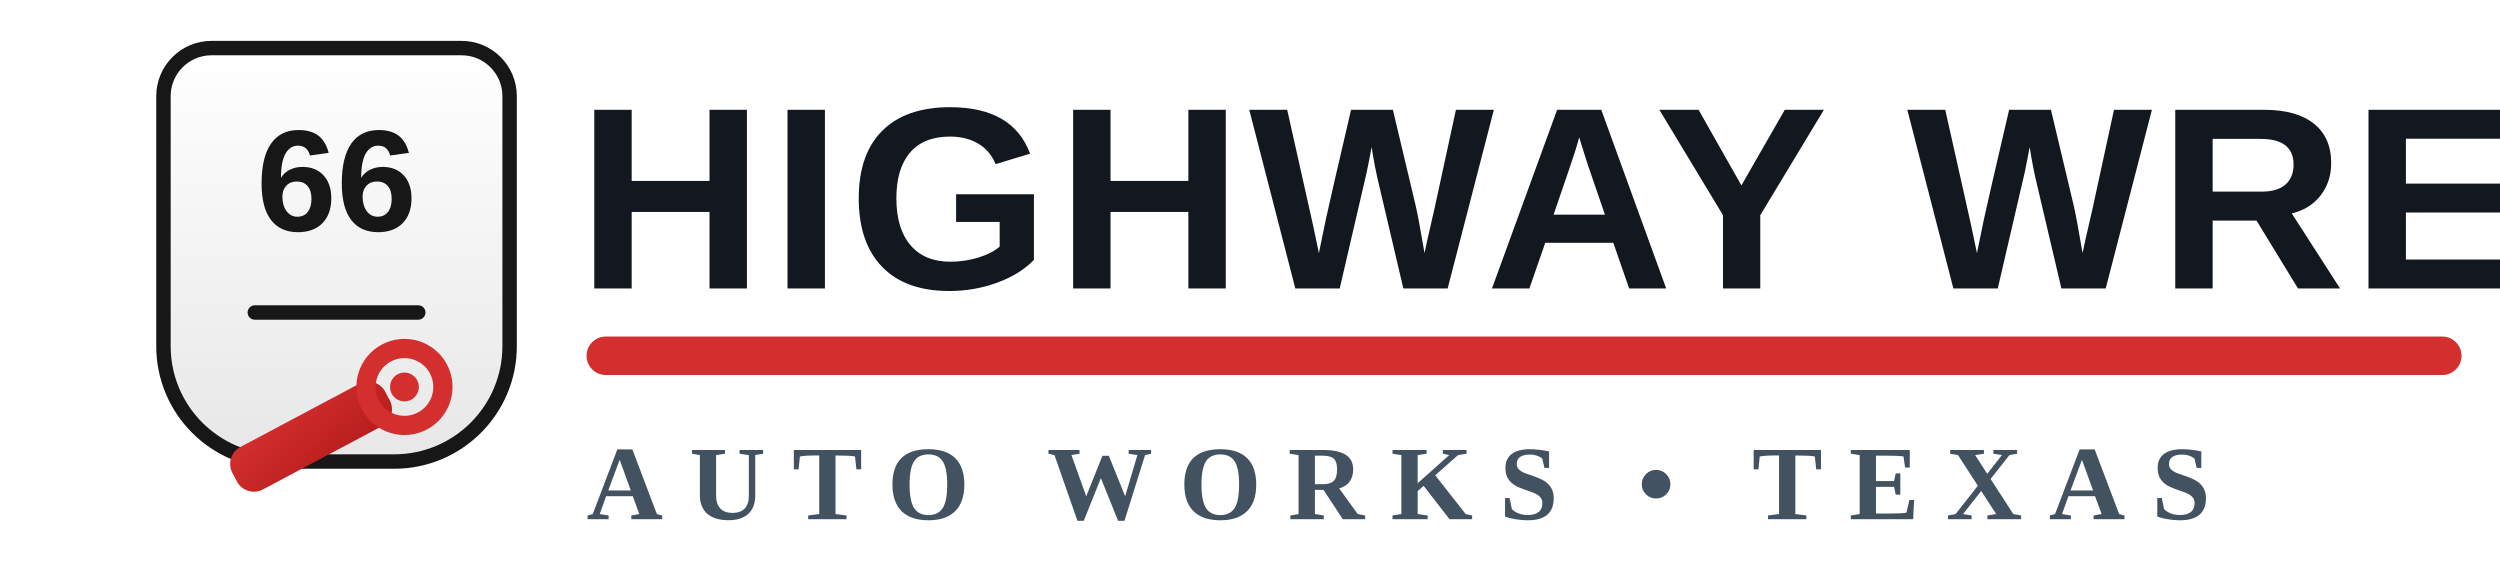
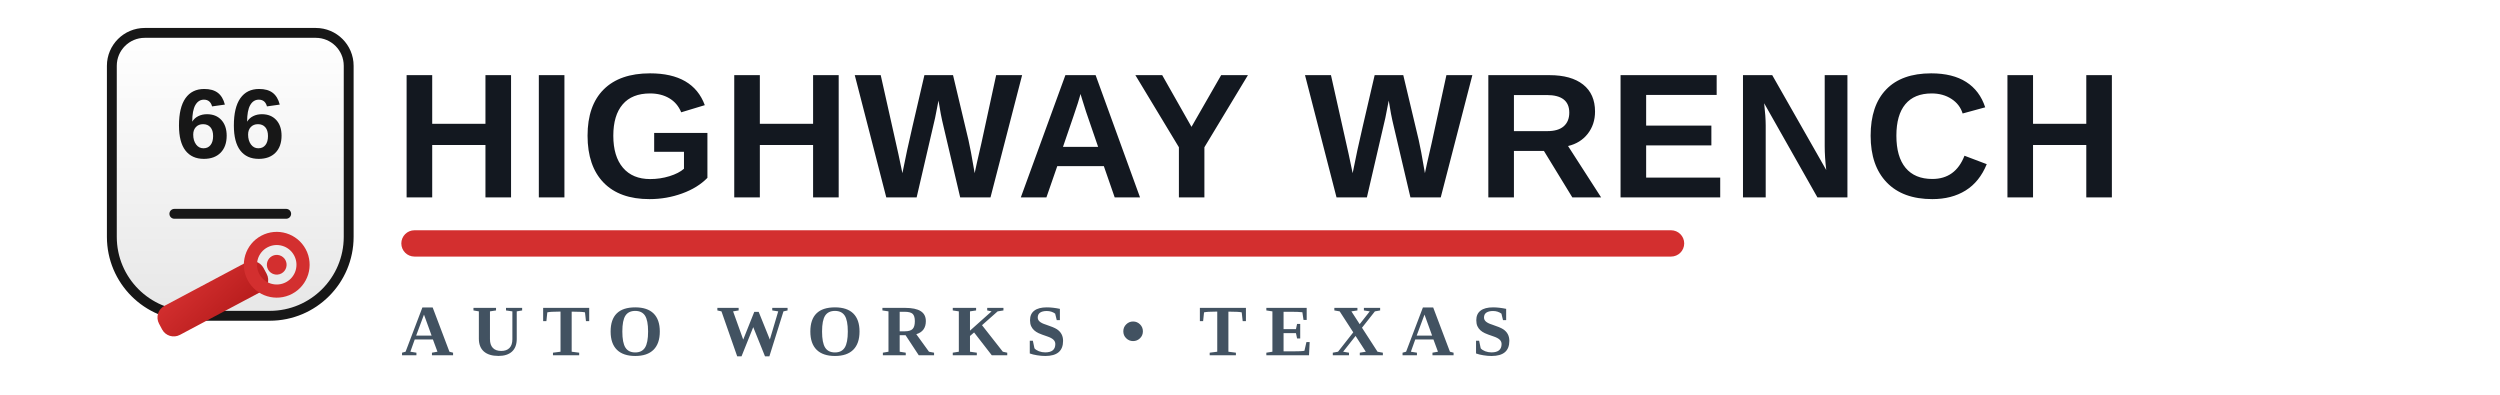
- <svg xmlns="http://www.w3.org/2000/svg" viewBox="0 0 520 120" role="img" aria-label="Highway Wrench Auto Works logo">
+ <svg xmlns="http://www.w3.org/2000/svg" viewBox="0 0 760 120" role="img" aria-label="Highway Wrench Auto Works logo">
  <defs>
    <linearGradient id="g1" x1="0" y1="0" x2="0" y2="1">
      <stop offset="0%" stop-color="#ffffff" />
      <stop offset="100%" stop-color="#e7e7e7" />
    </linearGradient>
    <linearGradient id="g2" x1="0" y1="0" x2="1" y2="1">
      <stop offset="0%" stop-color="#d32f2f" />
      <stop offset="100%" stop-color="#b71c1c" />
    </linearGradient>
  </defs>
  <g transform="translate(8,10)">
    <path d="M36 0h52a10 10 0 0 1 10 10v52a24 24 0 0 1-24 24H50a24 24 0 0 1-24-24V10A10 10 0 0 1 36 0z" fill="url(#g1)" stroke="#171717" stroke-width="3" />
    <text x="62" y="38" text-anchor="middle" font-family="Oswald, Arial, sans-serif" font-size="30" font-weight="700" fill="#171717">66</text>
    <path d="M45 55h34" stroke="#171717" stroke-width="3" stroke-linecap="round" />
    <g transform="translate(62,78) rotate(-28)">
      <rect x="-24" y="-5" width="36" height="10" rx="4" fill="url(#g2)" />
      <circle cx="16" cy="0" r="8" fill="none" stroke="#d32f2f" stroke-width="4" />
      <circle cx="16" cy="0" r="3" fill="#d32f2f" />
    </g>
  </g>
  <g transform="translate(120,16)">
    <text x="0" y="44" font-family="Oswald, Arial, sans-serif" font-size="54" font-weight="700" fill="#131820" letter-spacing="1.2">HIGHWAY WRENCH</text>
    <rect x="2" y="54" width="390" height="8" rx="4" fill="#d32f2f" />
    <text x="2" y="92" font-family="Source Sans 3, Arial, sans-serif" font-size="22" font-weight="700" fill="#425261" letter-spacing="5.5">AUTO WORKS • TEXAS</text>
  </g>
</svg>
